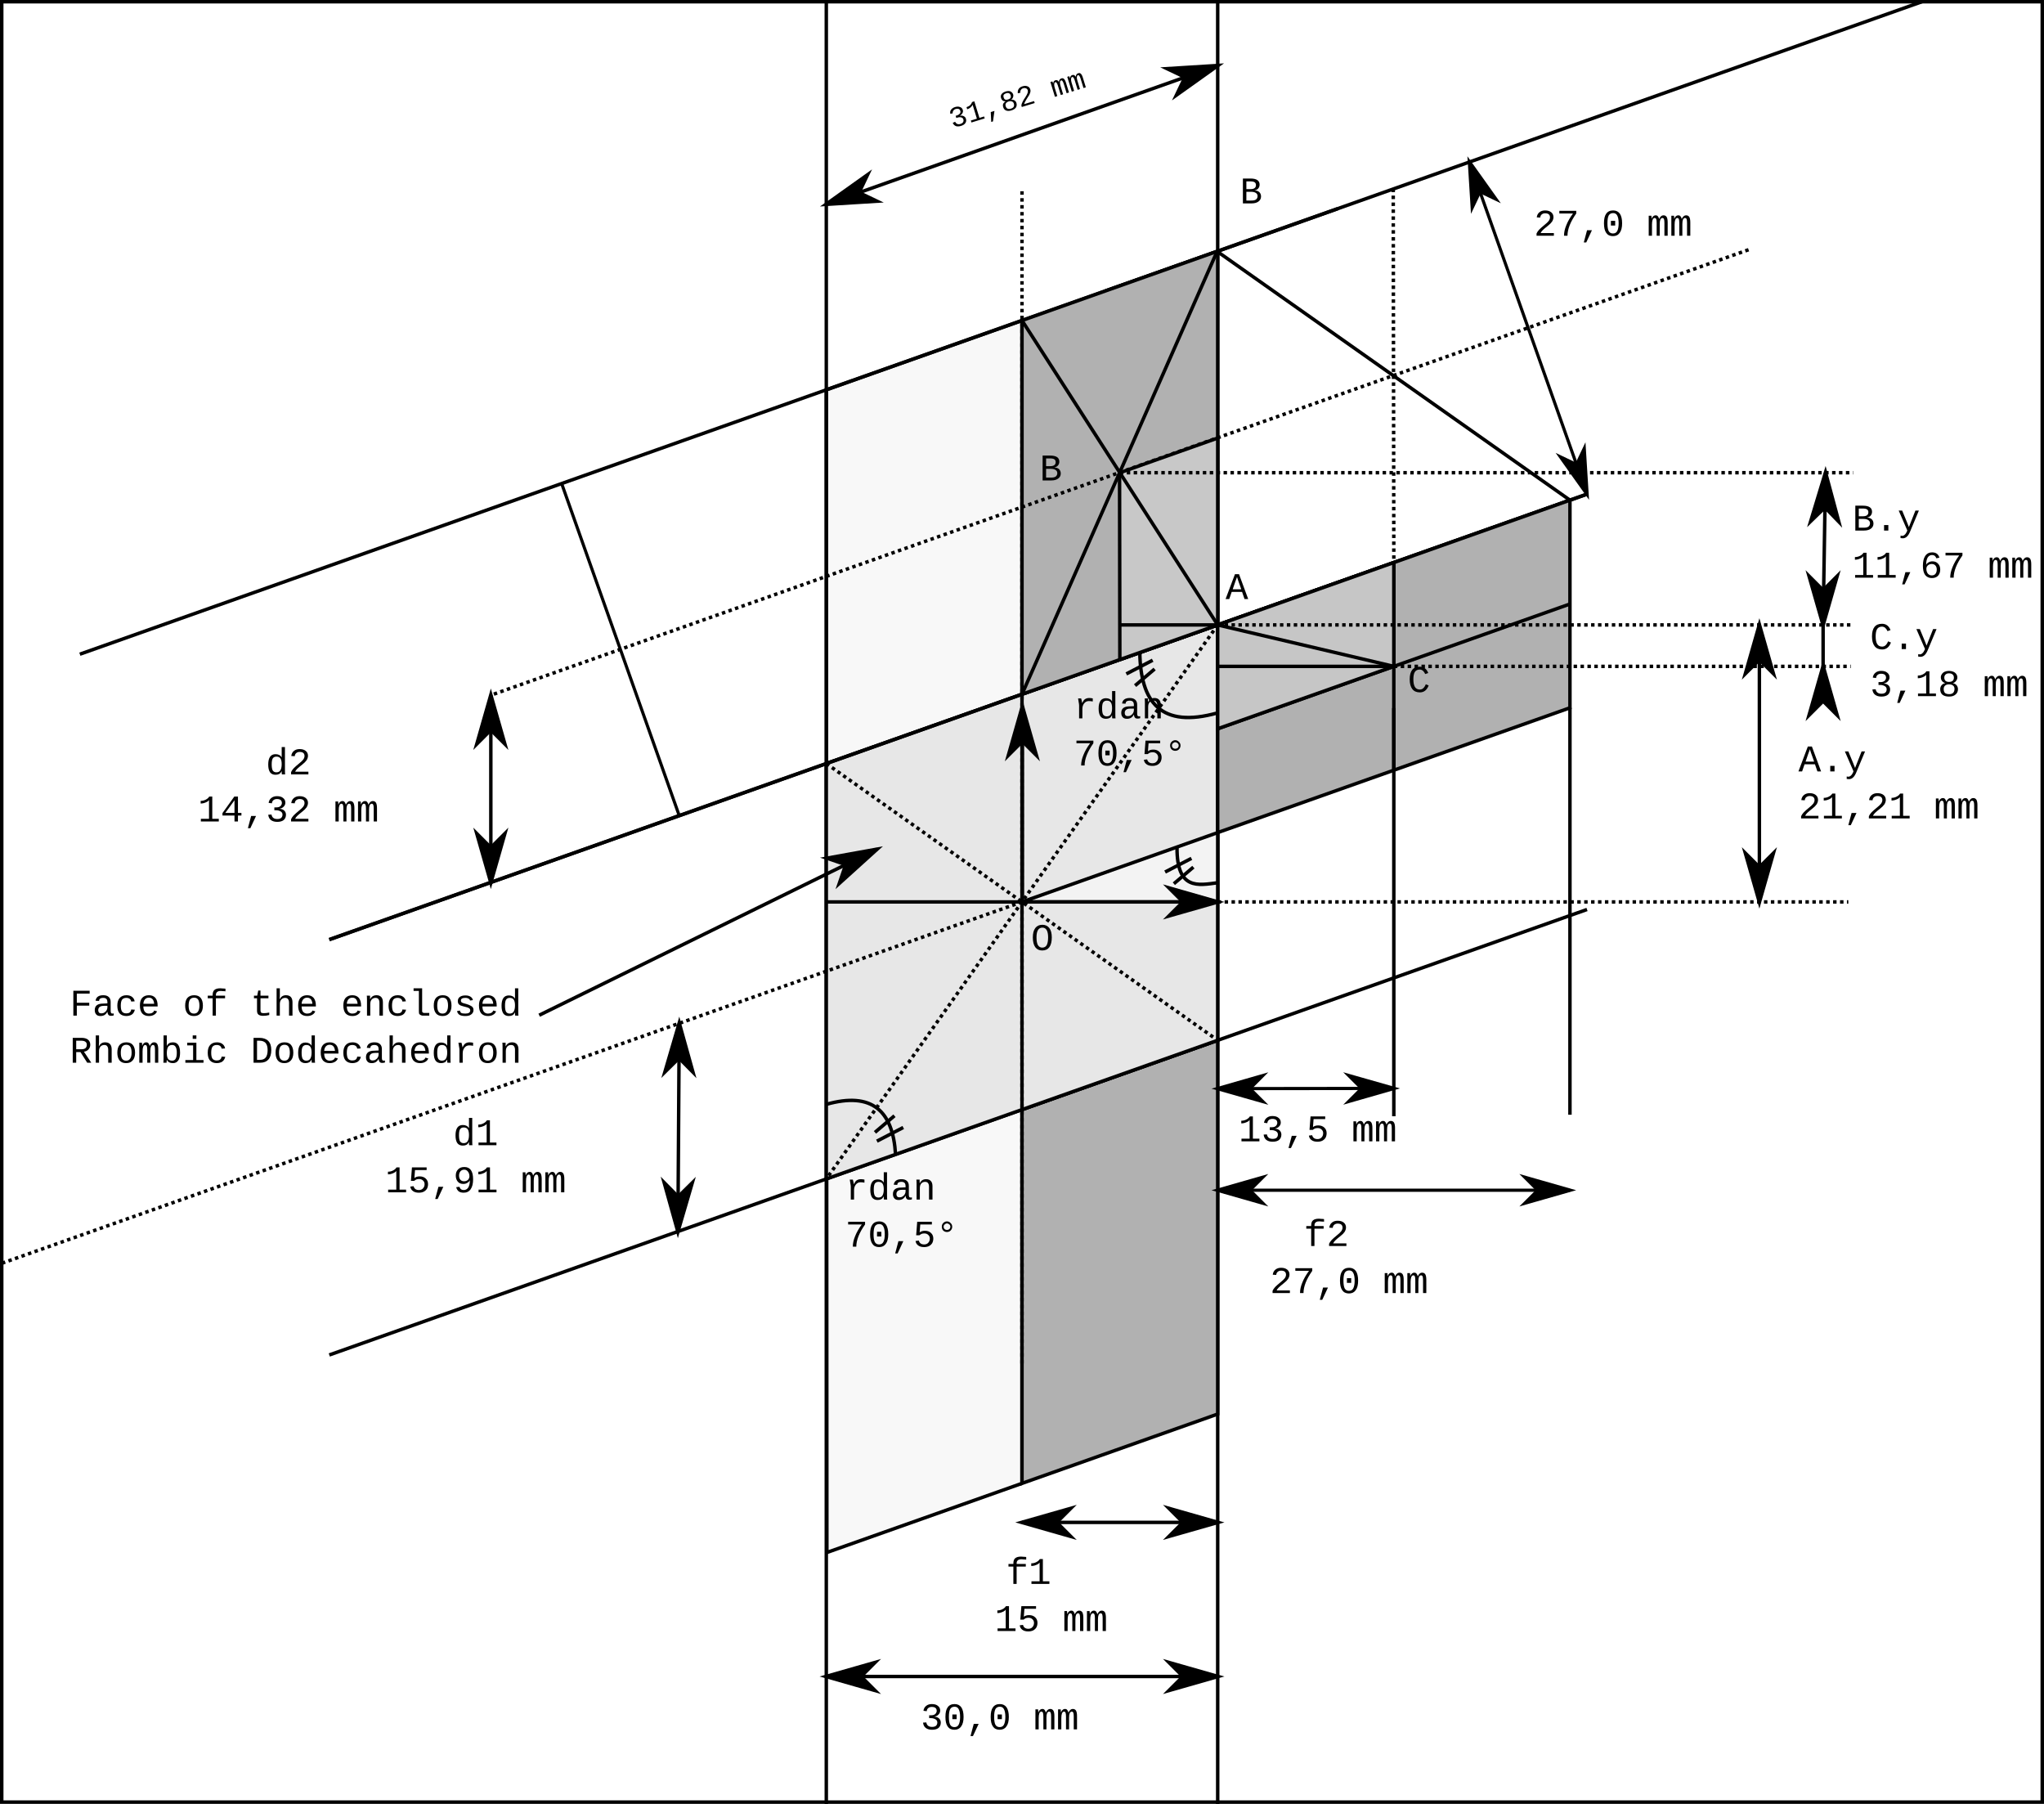
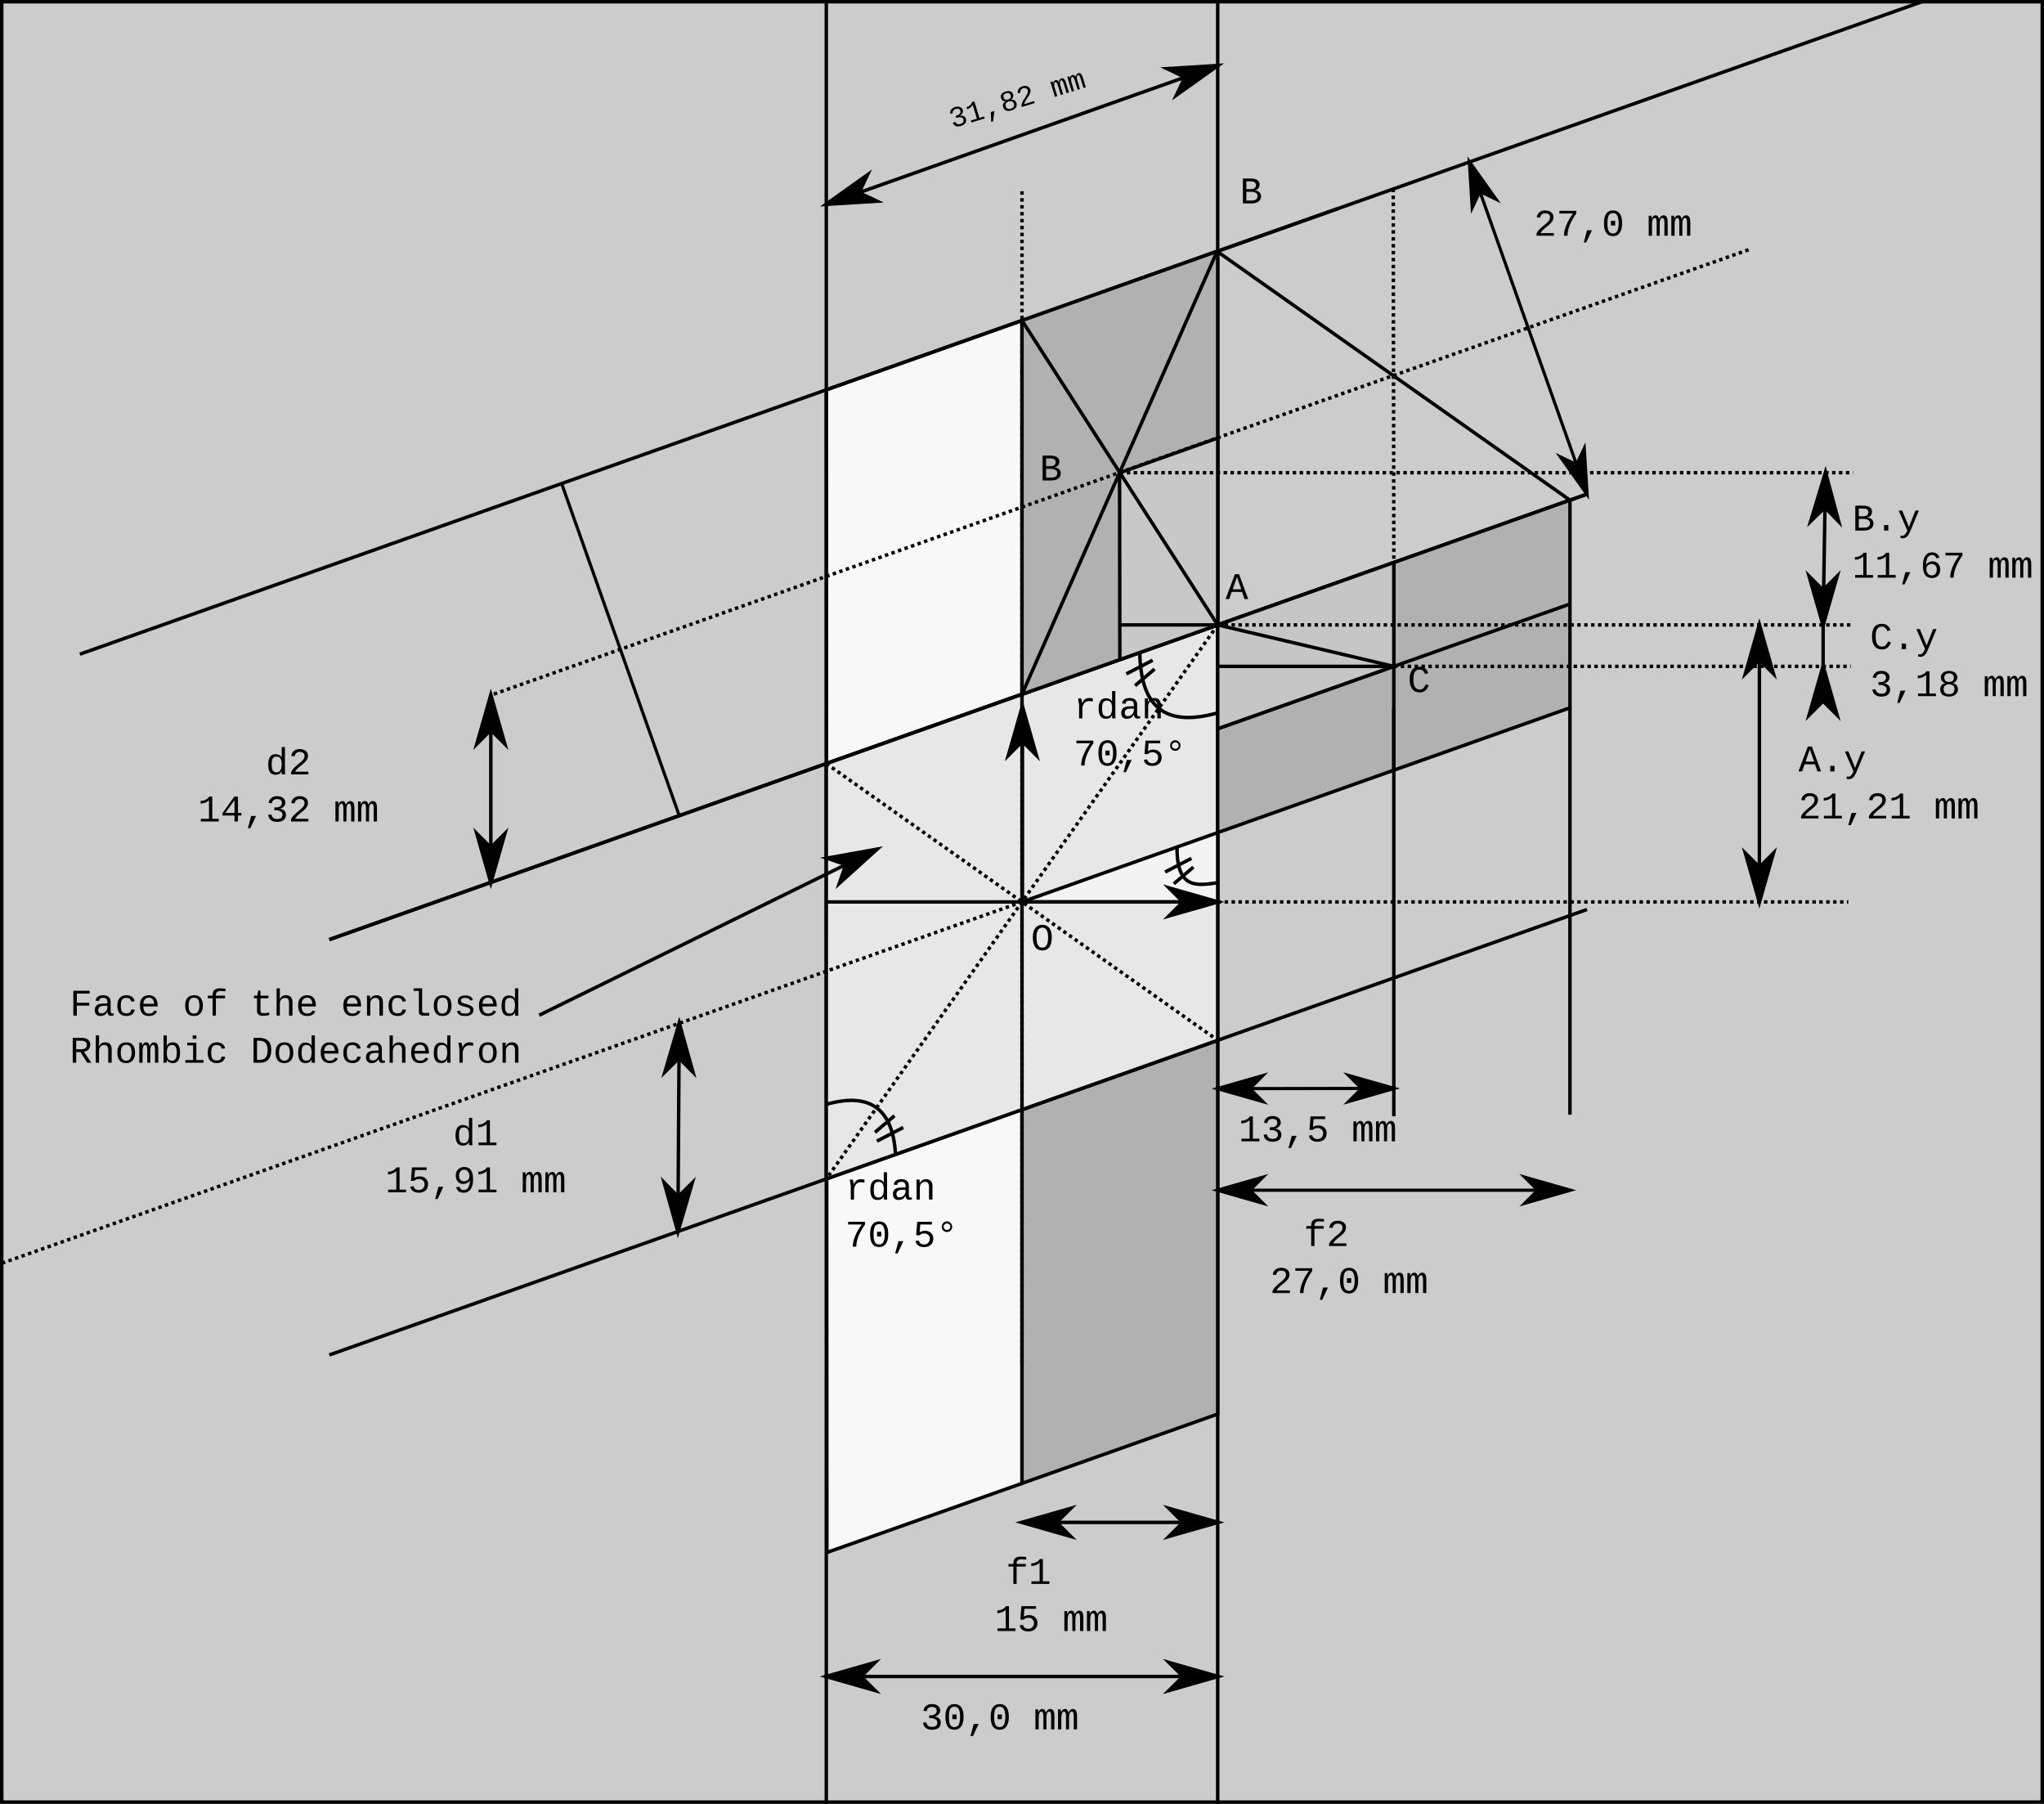
<svg xmlns="http://www.w3.org/2000/svg" width="156.67mm" height="138.234mm" viewBox="0 0 156.67 138.234" version="1.1" id="svg5">
  <defs id="defs2">
    <rect x="485.177" y="343.243" width="92.473" height="46.81" id="rect32508" />
    <marker style="overflow:visible" id="Arrow1Lend" refX="0" refY="0" orient="auto">
      <path transform="matrix(-0.8,0,0,-0.8,-10,0)" style="fill:context-stroke;fill-rule:evenodd;stroke:context-stroke;stroke-width:1pt" d="M 0,0 5,-5 -12.5,0 5,5 Z" id="path998" />
    </marker>
    <marker style="overflow:visible" id="Arrow1Lstart" refX="0" refY="0" orient="auto">
      <path transform="matrix(0.8,0,0,0.8,10,0)" style="fill:context-stroke;fill-rule:evenodd;stroke:context-stroke;stroke-width:1pt" d="M 0,0 5,-5 -12.5,0 5,5 Z" id="path995" />
    </marker>
    <rect x="448.539" y="339.961" width="276.092" height="185.805" id="rect22213" />
    <marker style="overflow:visible" id="Arrow1Lstart-4" refX="0" refY="0" orient="auto">
      <path transform="matrix(0.8,0,0,0.8,10,0)" style="fill:context-stroke;fill-rule:evenodd;stroke:context-stroke;stroke-width:1pt" d="M 0,0 5,-5 -12.5,0 5,5 Z" id="path995-1" />
    </marker>
    <marker style="overflow:visible" id="Arrow1Lend-2" refX="0" refY="0" orient="auto">
      <path transform="matrix(-0.8,0,0,-0.8,-10,0)" style="fill:context-stroke;fill-rule:evenodd;stroke:context-stroke;stroke-width:1pt" d="M 0,0 5,-5 -12.5,0 5,5 Z" id="path998-6" />
    </marker>
    <marker style="overflow:visible" id="Arrow1Lstart-5" refX="0" refY="0" orient="auto">
      <path transform="matrix(0.8,0,0,0.8,10,0)" style="fill:context-stroke;fill-rule:evenodd;stroke:context-stroke;stroke-width:1pt" d="M 0,0 5,-5 -12.5,0 5,5 Z" id="path995-10" />
    </marker>
    <marker style="overflow:visible" id="Arrow1Lend-5" refX="0" refY="0" orient="auto">
      <path transform="matrix(-0.8,0,0,-0.8,-10,0)" style="fill:context-stroke;fill-rule:evenodd;stroke:context-stroke;stroke-width:1pt" d="M 0,0 5,-5 -12.5,0 5,5 Z" id="path998-8" />
    </marker>
  </defs>
  <g id="layer1" transform="translate(-15.11215,-6.565005)">
+     <rect style="font-variation-settings:normal;opacity:1;vector-effect:none;fill:#cccccc;fill-opacity:1;fill-rule:evenodd;stroke:#000000;stroke-width:0.267px;stroke-linecap:butt;stroke-linejoin:miter;stroke-miterlimit:4;stroke-dasharray:none;stroke-dashoffset:0;stroke-opacity:1;-inkscape-stroke:none;stop-color:#000000;stop-opacity:1" id="rect35141" width="156.403" height="137.968" x="15.245" y="6.698" />
    <path style="fill:#f8f8f8;fill-opacity:1;stroke:#000000;stroke-width:0.265px;stroke-linecap:butt;stroke-linejoin:miter;stroke-opacity:1" d="m 93.447,120.24 -14.955,5.296 -0.045,-89.1 15,-5.312 -4.5e-5,89.116" id="path16137" />
    <path style="fill:none;stroke:#000000;stroke-width:0.265px;stroke-linecap:butt;stroke-linejoin:miter;stroke-opacity:1" d="M 78.447,5.813 V 148.499" id="path861" />
    <path style="fill:none;stroke:#000000;stroke-width:0.265px;stroke-linecap:butt;stroke-linejoin:miter;stroke-opacity:1" d="M 108.447,6.209 V 148.499" id="path943" />
    <path style="fill:none;stroke:#000000;stroke-width:0.265px;stroke-linecap:butt;stroke-linejoin:miter;stroke-opacity:1" d="M 136.755,44.431 40.352,78.569" id="path951" />
    <path style="fill:#b1b1b1;fill-opacity:1;stroke:#000000;stroke-width:0.265px;stroke-linecap:butt;stroke-linejoin:miter;stroke-opacity:1" d="m 93.447,91.597 15,-5.312 -4e-5,28.643 -15,5.312 z" id="path24614-0" />
    <path style="fill:none;stroke:#000000;stroke-width:0.265px;stroke-linecap:butt;stroke-linejoin:miter;stroke-opacity:1" d="m 136.755,76.261 -96.403,34.138" id="path2291" />
    <path style="fill:#e7e7e7;fill-opacity:1;stroke:#000000;stroke-width:0.265px;stroke-linecap:butt;stroke-linejoin:miter;stroke-opacity:1" d="M 108.447,54.455 78.447,65.079 V 96.909 L 108.447,86.285 Z" id="path2334" />
    <path style="fill:none;stroke:#000000;stroke-width:0.265px;stroke-linecap:butt;stroke-linejoin:miter;stroke-opacity:1" d="M 93.447,59.767 V 91.597" id="path3269" />
    <path style="fill:none;stroke:#000000;stroke-width:0.265px;stroke-linecap:butt;stroke-linejoin:miter;stroke-opacity:1" d="M 78.447,75.682 H 93.447 108.447" id="path3466" />
    <text xml:space="preserve" style="font-size:2.887px;line-height:1.25;font-family:'Courier New';-inkscape-font-specification:'Courier New, Normal';stroke-width:0.265" x="94.137" y="79.373" id="text7595-38">
      <tspan id="tspan7593-3" style="stroke-width:0.265" x="94.137" y="79.373">O</tspan>
    </text>
    <text xml:space="preserve" style="font-size:2.887px;line-height:1.25;font-family:'Courier New';-inkscape-font-specification:'Courier New, Normal';stroke-width:0.265" x="110.146" y="22.153" id="text7595-1">
      <tspan id="tspan7593-8" style="stroke-width:0.265" x="110.146" y="22.153">B</tspan>
    </text>
    <path style="fill:none;stroke:#000000;stroke-width:0.265px;stroke-linecap:butt;stroke-linejoin:miter;stroke-opacity:1" d="M 136.755,44.431 40.352,78.569" id="path16827" />
    <path style="fill:none;stroke:#000000;stroke-width:0.265px;stroke-linecap:butt;stroke-linejoin:miter;stroke-opacity:1" d="M 117.636,22.559 21.233,56.697" id="path16827-2" />
    <path style="fill:none;stroke:#000000;stroke-width:0.265;stroke-linecap:butt;stroke-linejoin:miter;stroke-miterlimit:4;stroke-dasharray:0.265, 0.265;stroke-dashoffset:0;stroke-opacity:1" d="M 93.447,75.682 -2.956,109.82" id="path16827-2-7" />
    <path style="fill:none;stroke:#000000;stroke-width:0.265px;stroke-linecap:butt;stroke-linejoin:miter;stroke-opacity:1" d="M 196.25,-5.28 99.847,28.858" id="path16827-2-0" />
    <path style="fill:none;stroke:#000000;stroke-width:0.265px;stroke-linecap:butt;stroke-linejoin:miter;stroke-opacity:1;marker-start:url(#Arrow1Lstart);marker-end:url(#Arrow1Lend)" d="M 78.447,22.216 108.447,11.593" id="path872" />
    <path style="fill:none;stroke:#000000;stroke-width:0.265px;stroke-linecap:butt;stroke-linejoin:miter;stroke-opacity:1;marker-start:url(#Arrow1Lstart-4);marker-end:url(#Arrow1Lend-2)" d="M 67.175,84.986 67.073,100.937" id="path872-3" />
    <path style="fill:none;stroke:#000000;stroke-width:0.265px;stroke-linecap:butt;stroke-linejoin:miter;stroke-opacity:1;marker-start:url(#Arrow1Lstart);marker-end:url(#Arrow1Lend)" d="M 93.447,123.23 H 108.447" id="path874" />
    <path style="fill:none;stroke:#000000;stroke-width:0.265;stroke-linecap:butt;stroke-linejoin:miter;stroke-miterlimit:4;stroke-dasharray:0.265, 0.265;stroke-dashoffset:0;stroke-opacity:1" d="M 93.447,21.222 V 111.147" id="path876" />
    <path style="fill:none;stroke:#000000;stroke-width:0.265px;stroke-linecap:butt;stroke-linejoin:miter;stroke-opacity:1;marker-end:url(#Arrow1Lend)" d="M 93.477,75.712 V 60.712" id="path1389" />
    <path style="fill:#f3f3f3;fill-opacity:1;stroke:#000000;stroke-width:0.265px;stroke-linecap:butt;stroke-linejoin:miter;stroke-opacity:1" d="m 93.447,75.682 h 15 l 5e-5,-5.312 z" id="path67446" />
    <path style="fill:none;stroke:#000000;stroke-width:0.265;stroke-linecap:butt;stroke-linejoin:miter;stroke-miterlimit:4;stroke-dasharray:0.265, 0.265;stroke-dashoffset:0;stroke-opacity:1" d="m 78.447,65.079 30,21.206" id="path1033" />
    <path style="fill:none;stroke:#000000;stroke-width:0.265px;stroke-linecap:butt;stroke-linejoin:miter;stroke-opacity:1;marker-end:url(#Arrow1Lend)" d="M 93.447,75.682 H 108.447" id="path1345" />
    <path style="fill:none;stroke:#000000;stroke-width:0.265;stroke-linecap:butt;stroke-linejoin:miter;stroke-miterlimit:4;stroke-dasharray:0.265, 0.265;stroke-dashoffset:0;stroke-opacity:1" d="M 108.447,54.455 78.447,96.909" id="path1035" />
    <text xml:space="preserve" style="font-size:2.887px;line-height:1.25;font-family:'Courier New';-inkscape-font-specification:'Courier New, Normal';text-align:center;text-anchor:middle;stroke-width:0.265" x="100.019" y="127.945" id="text7595-3">
      <tspan id="tspan7593-2" style="text-align:center;text-anchor:middle;stroke-width:0.265" x="100.019" y="127.945">f1</tspan>
      <tspan style="text-align:center;text-anchor:middle;stroke-width:0.265" x="100.019" y="131.554" id="tspan8513">15 mm</tspan>
    </text>
    <text xml:space="preserve" style="font-size:2.887px;line-height:1.25;font-family:'Courier New';-inkscape-font-specification:'Courier New, Normal';stroke-width:0.265" x="85.674" y="139.089" id="text7595-3-828">
      <tspan style="stroke-width:0.265" x="85.674" y="139.089" id="tspan18034">30,0 mm</tspan>
    </text>
    <text xml:space="preserve" style="font-size:2.887px;line-height:1.25;font-family:'Courier New';-inkscape-font-specification:'Courier New, Normal';stroke-width:0.265" x="132.685" y="24.63" id="text7595-3-82">
      <tspan style="stroke-width:0.265" x="132.685" y="24.63" id="tspan12522">27,0 mm</tspan>
    </text>
    <text xml:space="preserve" style="font-size:2.887px;line-height:1.25;font-family:'Courier New';-inkscape-font-specification:'Courier New, Normal';stroke-width:0.265" x="110.05" y="86.811" id="text7595-3-82-3">
      <tspan style="stroke-width:0.265" x="110.05" y="86.811" id="tspan43999" />
      <tspan style="stroke-width:0.265" x="110.05" y="90.42" id="tspan12522-0" />
      <tspan style="stroke-width:0.265" x="110.05" y="94.028" id="tspan51968">13,5 mm</tspan>
    </text>
    <text xml:space="preserve" style="font-size:2.887px;line-height:1.25;font-family:'Courier New';-inkscape-font-specification:'Courier New, Normal';text-align:center;text-anchor:middle;stroke-width:0.265" x="122.845" y="102.05" id="text7595-3-82-3-9">
      <tspan style="text-align:center;text-anchor:middle;stroke-width:0.265" x="122.845" y="102.05" id="tspan12522-0-3">f2</tspan>
      <tspan style="text-align:center;text-anchor:middle;stroke-width:0.265" x="122.845" y="105.659" id="tspan1369">27,0 mm</tspan>
    </text>
    <text xml:space="preserve" style="font-size:2.887px;line-height:1.25;font-family:'Courier New';-inkscape-font-specification:'Courier New, Normal';stroke-width:0.265" x="20.453" y="84.395" id="text7595-3-82-6">
      <tspan style="stroke-width:0.265" x="20.453" y="84.395" id="tspan12522-6">Face of the enclosed</tspan>
      <tspan style="stroke-width:0.265" x="20.453" y="88.004" id="tspan78411">Rhombic Dodecahedron</tspan>
      <tspan style="stroke-width:0.265" x="20.453" y="91.613" id="tspan79545" />
      <tspan style="stroke-width:0.265" x="20.453" y="95.222" id="tspan56801" />
    </text>
    <text xml:space="preserve" style="font-size:2.887px;line-height:1.25;font-family:'Courier New';-inkscape-font-specification:'Courier New, Normal';text-align:center;text-anchor:middle;stroke-width:0.265" x="43.282" y="65.907" id="text7595-3-82-6-1">
      <tspan style="text-align:center;text-anchor:middle;stroke-width:0.265" x="43.282" y="65.907" id="tspan21254">d2</tspan>
      <tspan style="text-align:center;text-anchor:middle;stroke-width:0.265" x="43.282" y="69.516" id="tspan28025">14,32 mm</tspan>
      <tspan style="text-align:center;text-anchor:middle;stroke-width:0.265" x="43.282" y="73.125" id="tspan56801-9" />
    </text>
    <text xml:space="preserve" style="font-size:2.887px;line-height:1.25;font-family:'Courier New';-inkscape-font-specification:'Courier New, Normal';text-align:center;text-anchor:middle;stroke-width:0.265" x="57.637" y="94.326" id="text7595-3-82-6-1-0">
      <tspan style="text-align:center;text-anchor:middle;stroke-width:0.265" x="57.637" y="94.326" id="tspan21254-4">d1</tspan>
      <tspan style="text-align:center;text-anchor:middle;stroke-width:0.265" x="57.637" y="97.935" id="tspan28025-4">15,91 mm</tspan>
      <tspan style="text-align:center;text-anchor:middle;stroke-width:0.265" x="57.637" y="101.543" id="tspan56801-9-0" />
    </text>
    <text xml:space="preserve" style="font-size:2.887px;line-height:1.25;font-family:'Courier New';-inkscape-font-specification:'Courier New, Normal';stroke-width:0.265" x="79.901" y="98.494" id="text7595-3-8">
      <tspan id="tspan7593-2-1" style="stroke-width:0.265" x="79.901" y="98.494">rdan</tspan>
      <tspan style="stroke-width:0.265" x="79.901" y="102.103" id="tspan14300">70,5°</tspan>
    </text>
    <text xml:space="preserve" style="font-size:2.887px;line-height:1.25;font-family:'Courier New';-inkscape-font-specification:'Courier New, Normal';stroke-width:0.265" x="97.404" y="61.62" id="text7595-3-8-0">
      <tspan id="tspan7593-2-1-7" style="stroke-width:0.265" x="97.404" y="61.62">rdan</tspan>
      <tspan style="stroke-width:0.265" x="97.404" y="65.229" id="tspan15142">70,5°</tspan>
    </text>
    <path style="fill:none;stroke:#000000;stroke-width:0.265px;stroke-linecap:butt;stroke-linejoin:miter;stroke-opacity:1" d="m 78.447,91.194 c 3.489,-0.991 5.108,0.485 5.308,3.836" id="path1645" />
    <text xml:space="preserve" style="font-size:2.252px;line-height:1.25;font-family:'Courier New';-inkscape-font-specification:'Courier New, Normal';stroke-width:0.206" x="79.409" y="41.563" id="text7595-3-4" transform="rotate(-17.08489)">
      <tspan id="tspan7593-2-5" style="stroke-width:0.206" x="79.409" y="41.563">31,82 mm</tspan>
    </text>
    <path style="fill:none;stroke:#000000;stroke-width:0.265px;stroke-linecap:butt;stroke-linejoin:miter;stroke-opacity:1;marker-start:url(#Arrow1Lstart);marker-end:url(#Arrow1Lend)" d="m 78.447,135.039 h 30" id="path17573" />
    <path style="fill:none;stroke:#000000;stroke-width:0.239px;stroke-linecap:butt;stroke-linejoin:miter;stroke-opacity:1" d="m 67.175,69.071 -9.013,-25.451" id="path22902" />
    <path style="fill:none;stroke:#000000;stroke-width:0.239px;stroke-linecap:butt;stroke-linejoin:miter;stroke-opacity:1;marker-start:url(#Arrow1Lstart);marker-end:url(#Arrow1Lend)" d="M 136.755,44.431 127.743,18.98" id="path22902-8" />
    <path style="fill:#b1b1b1;fill-opacity:1;stroke:#000000;stroke-width:0.265px;stroke-linecap:butt;stroke-linejoin:miter;stroke-opacity:1" d="m 93.447,31.124 15,-5.312 -4e-5,28.643 -15,5.312 z" id="path24614" />
    <path style="fill:#b1b1b1;fill-opacity:1;stroke:#000000;stroke-width:0.265px;stroke-linecap:butt;stroke-linejoin:miter;stroke-opacity:1" d="M 108.447,54.455 V 70.368 l 27,-9.561 -4e-5,-15.913 z" id="path24614-5" />
    <path style="fill:none;stroke:#000000;stroke-width:0.265px;stroke-linecap:butt;stroke-linejoin:miter;stroke-opacity:1" d="M 93.447,31.124 108.447,54.455" id="path25360" />
    <path style="fill:none;stroke:#000000;stroke-width:0.265;stroke-linecap:butt;stroke-linejoin:miter;stroke-miterlimit:4;stroke-dasharray:0.265, 0.265;stroke-dashoffset:0;stroke-opacity:1" d="M 149.137,25.703 52.734,59.841" id="path2291-2" />
    <path style="fill:none;stroke:#000000;stroke-width:0.265px;stroke-linecap:butt;stroke-linejoin:miter;stroke-opacity:1" d="M 108.402,25.828 93.447,59.767" id="path25362" />
    <text xml:space="preserve" style="font-size:2.887px;line-height:1.25;font-family:'Courier New';-inkscape-font-specification:'Courier New, Normal';stroke-width:0.265" x="94.794" y="43.385" id="text7595-2">
      <tspan id="tspan7593-6" style="stroke-width:0.265" x="94.794" y="43.385">B</tspan>
    </text>
    <path style="fill:#c8c8c8;fill-opacity:1;stroke:#000000;stroke-width:0.265px;stroke-linecap:butt;stroke-linejoin:miter;stroke-opacity:1" d="m 100.947,57.111 -0.022,-14.313 7.523,-2.664 1e-5,14.321 -7.5,2.656" id="path25436" />
    <path style="fill:none;stroke:#000000;stroke-width:0.265px;stroke-linecap:butt;stroke-linejoin:miter;stroke-opacity:1" d="m 100.947,42.79 7.5,11.666" id="path26098" />
    <text xml:space="preserve" style="font-size:2.887px;line-height:1.25;font-family:'Courier New';-inkscape-font-specification:'Courier New, Normal';stroke-width:0.265" x="123.009" y="59.594" id="text7595-2-6">
      <tspan id="tspan7593-6-2" style="stroke-width:0.265" x="123.009" y="59.594">C</tspan>
    </text>
    <path style="fill:none;stroke:#000000;stroke-width:0.265px;stroke-linecap:butt;stroke-linejoin:miter;stroke-opacity:1" d="m 102.477,56.57 c 0.056,3.792 1.596,5.857 5.971,4.623" id="path34604" />
    <path style="fill:none;stroke:#000000;stroke-width:0.265px;stroke-linecap:butt;stroke-linejoin:miter;stroke-opacity:1" d="m 108.402,25.828 27.045,19.066" id="path36929" />
    <path style="fill:none;stroke:#000000;stroke-width:0.265px;stroke-linecap:butt;stroke-linejoin:miter;stroke-opacity:1" d="m 108.447,62.412 27,-9.561" id="path38713" />
    <path style="fill:none;stroke:#000000;stroke-width:0.265px;stroke-linecap:butt;stroke-linejoin:miter;stroke-opacity:1" d="m 121.947,49.675 2e-5,15.913" id="path38715" />
    <path style="fill:#c6c6c6;fill-opacity:1;stroke:#000000;stroke-width:0.265px;stroke-linecap:butt;stroke-linejoin:miter;stroke-opacity:1" d="m 108.447,54.455 5e-5,7.956 13.5,-4.781 -1e-5,-7.956 -13.5,4.781 13.5,3.176" id="path41045" />
    <text xml:space="preserve" style="font-size:2.887px;line-height:1.25;font-family:'Courier New';-inkscape-font-specification:'Courier New, Normal';stroke-width:0.265" x="109.05" y="52.472" id="text7595">
      <tspan id="tspan7593" style="stroke-width:0.265" x="109.05" y="52.472">A</tspan>
    </text>
    <path style="fill:none;stroke:#000000;stroke-width:0.265px;stroke-linecap:butt;stroke-linejoin:miter;stroke-opacity:1" d="M 135.447,60.807 V 91.99" id="path42290" />
    <path style="fill:none;stroke:#000000;stroke-width:0.245;stroke-linecap:butt;stroke-linejoin:miter;stroke-miterlimit:4;stroke-dasharray:none;stroke-opacity:1;marker-start:url(#Arrow1Lstart);marker-end:url(#Arrow1Lend)" d="m 108.447,97.775 h 27" id="path42414" />
    <path style="fill:none;stroke:#000000;stroke-width:0.245;stroke-linecap:butt;stroke-linejoin:miter;stroke-miterlimit:4;stroke-dasharray:none;stroke-opacity:1;marker-start:url(#Arrow1Lstart-5);marker-end:url(#Arrow1Lend-5)" d="m 108.447,89.99 13.5,-0.017" id="path42414-0" />
    <path style="fill:none;stroke:#000000;stroke-width:0.265;stroke-linecap:butt;stroke-linejoin:miter;stroke-miterlimit:4;stroke-dasharray:none;stroke-dashoffset:0;stroke-opacity:1" d="M 121.947,60.825 V 92.106" id="path49892" />
    <path style="fill:none;stroke:#000000;stroke-width:0.265;stroke-linecap:butt;stroke-linejoin:miter;stroke-miterlimit:4;stroke-dasharray:0.265, 0.265;stroke-dashoffset:0;stroke-opacity:1" d="m 121.925,35.34 0.022,14.335" id="path53204" />
    <path style="fill:none;stroke:#000000;stroke-width:0.265;stroke-linecap:butt;stroke-linejoin:miter;stroke-miterlimit:4;stroke-dasharray:0.265, 0.265;stroke-dashoffset:0;stroke-opacity:1" d="m 121.902,21.026 0.022,14.335" id="path53204-2" />
    <path style="fill:none;stroke:#000000;stroke-width:0.265px;stroke-linecap:butt;stroke-linejoin:miter;stroke-opacity:1" d="m 105.329,71.516 c -0.014,3.285 1.607,2.893 3.142,2.693" id="path77842" />
    <path style="fill:none;stroke:#000000;stroke-width:0.265px;stroke-linecap:butt;stroke-linejoin:miter;stroke-opacity:1" d="m 108.447,54.455 h -7.504" id="path9511" />
    <path style="fill:none;stroke:#000000;stroke-width:0.265px;stroke-linecap:butt;stroke-linejoin:miter;stroke-opacity:1;marker-start:url(#Arrow1Lstart);marker-end:url(#Arrow1Lend)" d="M 52.734,74.184 V 59.841" id="path11231" />
    <path style="fill:none;stroke:#000000;stroke-width:0.265px;stroke-linecap:butt;stroke-linejoin:miter;stroke-opacity:1" d="m 83.671,92.069 -1.496,1.272" id="path17891" />
    <path style="fill:none;stroke:#000000;stroke-width:0.265px;stroke-linecap:butt;stroke-linejoin:miter;stroke-opacity:1" d="m 84.345,92.967 -2.02,1.047" id="path17893" />
    <path style="fill:none;stroke:#000000;stroke-width:0.265px;stroke-linecap:butt;stroke-linejoin:miter;stroke-opacity:1" d="m 105.087,74.288 1.496,-1.272" id="path17891-6" />
    <path style="fill:none;stroke:#000000;stroke-width:0.265px;stroke-linecap:butt;stroke-linejoin:miter;stroke-opacity:1" d="m 104.414,73.391 2.02,-1.047" id="path17893-9" />
    <path style="fill:none;stroke:#000000;stroke-width:0.265px;stroke-linecap:butt;stroke-linejoin:miter;stroke-opacity:1" d="m 102.116,59.106 1.496,-1.272" id="path17891-6-2" />
    <path style="fill:none;stroke:#000000;stroke-width:0.265px;stroke-linecap:butt;stroke-linejoin:miter;stroke-opacity:1" d="m 101.443,58.208 2.02,-1.047" id="path17893-9-8" />
    <path style="fill:none;stroke:#000000;stroke-width:0.265px;stroke-linecap:butt;stroke-linejoin:miter;stroke-opacity:1;marker-end:url(#Arrow1Lend)" d="M 56.441,84.364 82.325,71.647" id="path26426" />
    <text xml:space="preserve" transform="matrix(0.2645833,0,0,0.2645833,-2.955846,-5.404861)" id="text32506" style="font-size:10.912px;line-height:1.25;font-family:'Courier New';-inkscape-font-specification:'Courier New, Normal';white-space:pre;shape-inside:url(#rect32508)" />
    <path style="fill:none;stroke:#000000;stroke-width:0.265px;stroke-linecap:butt;stroke-linejoin:miter;stroke-opacity:1" d="m 108.447,57.631 h 13.5" id="path33681" />
-     <rect style="font-variation-settings:normal;opacity:1;vector-effect:none;fill:none;fill-opacity:1;fill-rule:evenodd;stroke:#000000;stroke-width:0.267px;stroke-linecap:butt;stroke-linejoin:miter;stroke-miterlimit:4;stroke-dasharray:none;stroke-dashoffset:0;stroke-opacity:1;-inkscape-stroke:none;stop-color:#000000;stop-opacity:1" id="rect35141" width="156.403" height="137.968" x="15.245" y="6.698" />
    <path style="fill:none;stroke:#000000;stroke-width:0.265;stroke-linecap:butt;stroke-linejoin:miter;stroke-opacity:1;stroke-miterlimit:4;stroke-dasharray:0.265,0.265;stroke-dashoffset:0" d="m 100.947,42.79 h 56.204" id="path1006" />
    <path style="fill:none;stroke:#000000;stroke-width:0.265;stroke-linecap:butt;stroke-linejoin:miter;stroke-opacity:1;stroke-miterlimit:4;stroke-dasharray:0.265,0.265;stroke-dashoffset:0" d="M 108.447,54.455 H 156.967" id="path1008" />
    <path style="fill:none;stroke:#000000;stroke-width:0.265;stroke-linecap:butt;stroke-linejoin:miter;stroke-opacity:1;stroke-miterlimit:4;stroke-dasharray:0.265,0.265;stroke-dashoffset:0" d="M 121.947,57.631 H 156.967" id="path1010" />
    <path style="fill:none;stroke:#000000;stroke-width:0.265;stroke-linecap:butt;stroke-linejoin:miter;stroke-opacity:1;stroke-miterlimit:4;stroke-dasharray:0.265,0.265;stroke-dashoffset:0" d="m 108.447,75.682 h 48.336" id="path1248" />
    <path style="fill:none;stroke:#000000;stroke-width:0.265px;stroke-linecap:butt;stroke-linejoin:miter;stroke-opacity:1;marker-start:url(#Arrow1Lstart)" d="m 155.035,42.79 -0.184,11.666" id="path1407" />
    <path style="fill:none;stroke:#000000;stroke-width:0.265px;stroke-linecap:butt;stroke-linejoin:miter;stroke-opacity:1;marker-start:url(#Arrow1Lstart);marker-end:url(#Arrow1Lend)" d="M 149.967,54.455 V 75.682" id="path1411" />
    <path style="fill:none;stroke:#000000;stroke-width:0.265px;stroke-linecap:butt;stroke-linejoin:miter;stroke-opacity:1;marker-start:url(#Arrow1Lend);marker-end:url(#Arrow1Lstart)" d="M 154.851,57.631 V 54.455" id="path1413" />
    <text xml:space="preserve" style="font-size:2.887px;line-height:1.25;font-family:'Courier New';-inkscape-font-specification:'Courier New, Normal';stroke-width:0.265" x="152.961" y="65.679" id="text2575">
      <tspan id="tspan2573" style="stroke-width:0.265" x="152.961" y="65.679">A.y</tspan>
      <tspan style="stroke-width:0.265" x="152.961" y="69.287" id="tspan2577">21,21 mm</tspan>
    </text>
    <text xml:space="preserve" style="font-size:2.887px;line-height:1.25;font-family:'Courier New';-inkscape-font-specification:'Courier New, Normal';stroke-width:0.265" x="158.441" y="56.306" id="text7641">
      <tspan id="tspan7639" style="stroke-width:0.265" x="158.441" y="56.306">C.y</tspan>
      <tspan style="stroke-width:0.265" x="158.441" y="59.915" id="tspan7643">3,18 mm</tspan>
    </text>
    <text xml:space="preserve" style="font-size:2.887px;line-height:1.25;font-family:'Courier New';-inkscape-font-specification:'Courier New, Normal';stroke-width:0.265" x="157.087" y="47.224" id="text7641-2">
      <tspan id="tspan7639-0" style="stroke-width:0.265" x="157.087" y="47.224">B.y</tspan>
      <tspan style="stroke-width:0.265" x="157.087" y="50.833" id="tspan7643-6">11,67 mm</tspan>
    </text>
  </g>
</svg>
